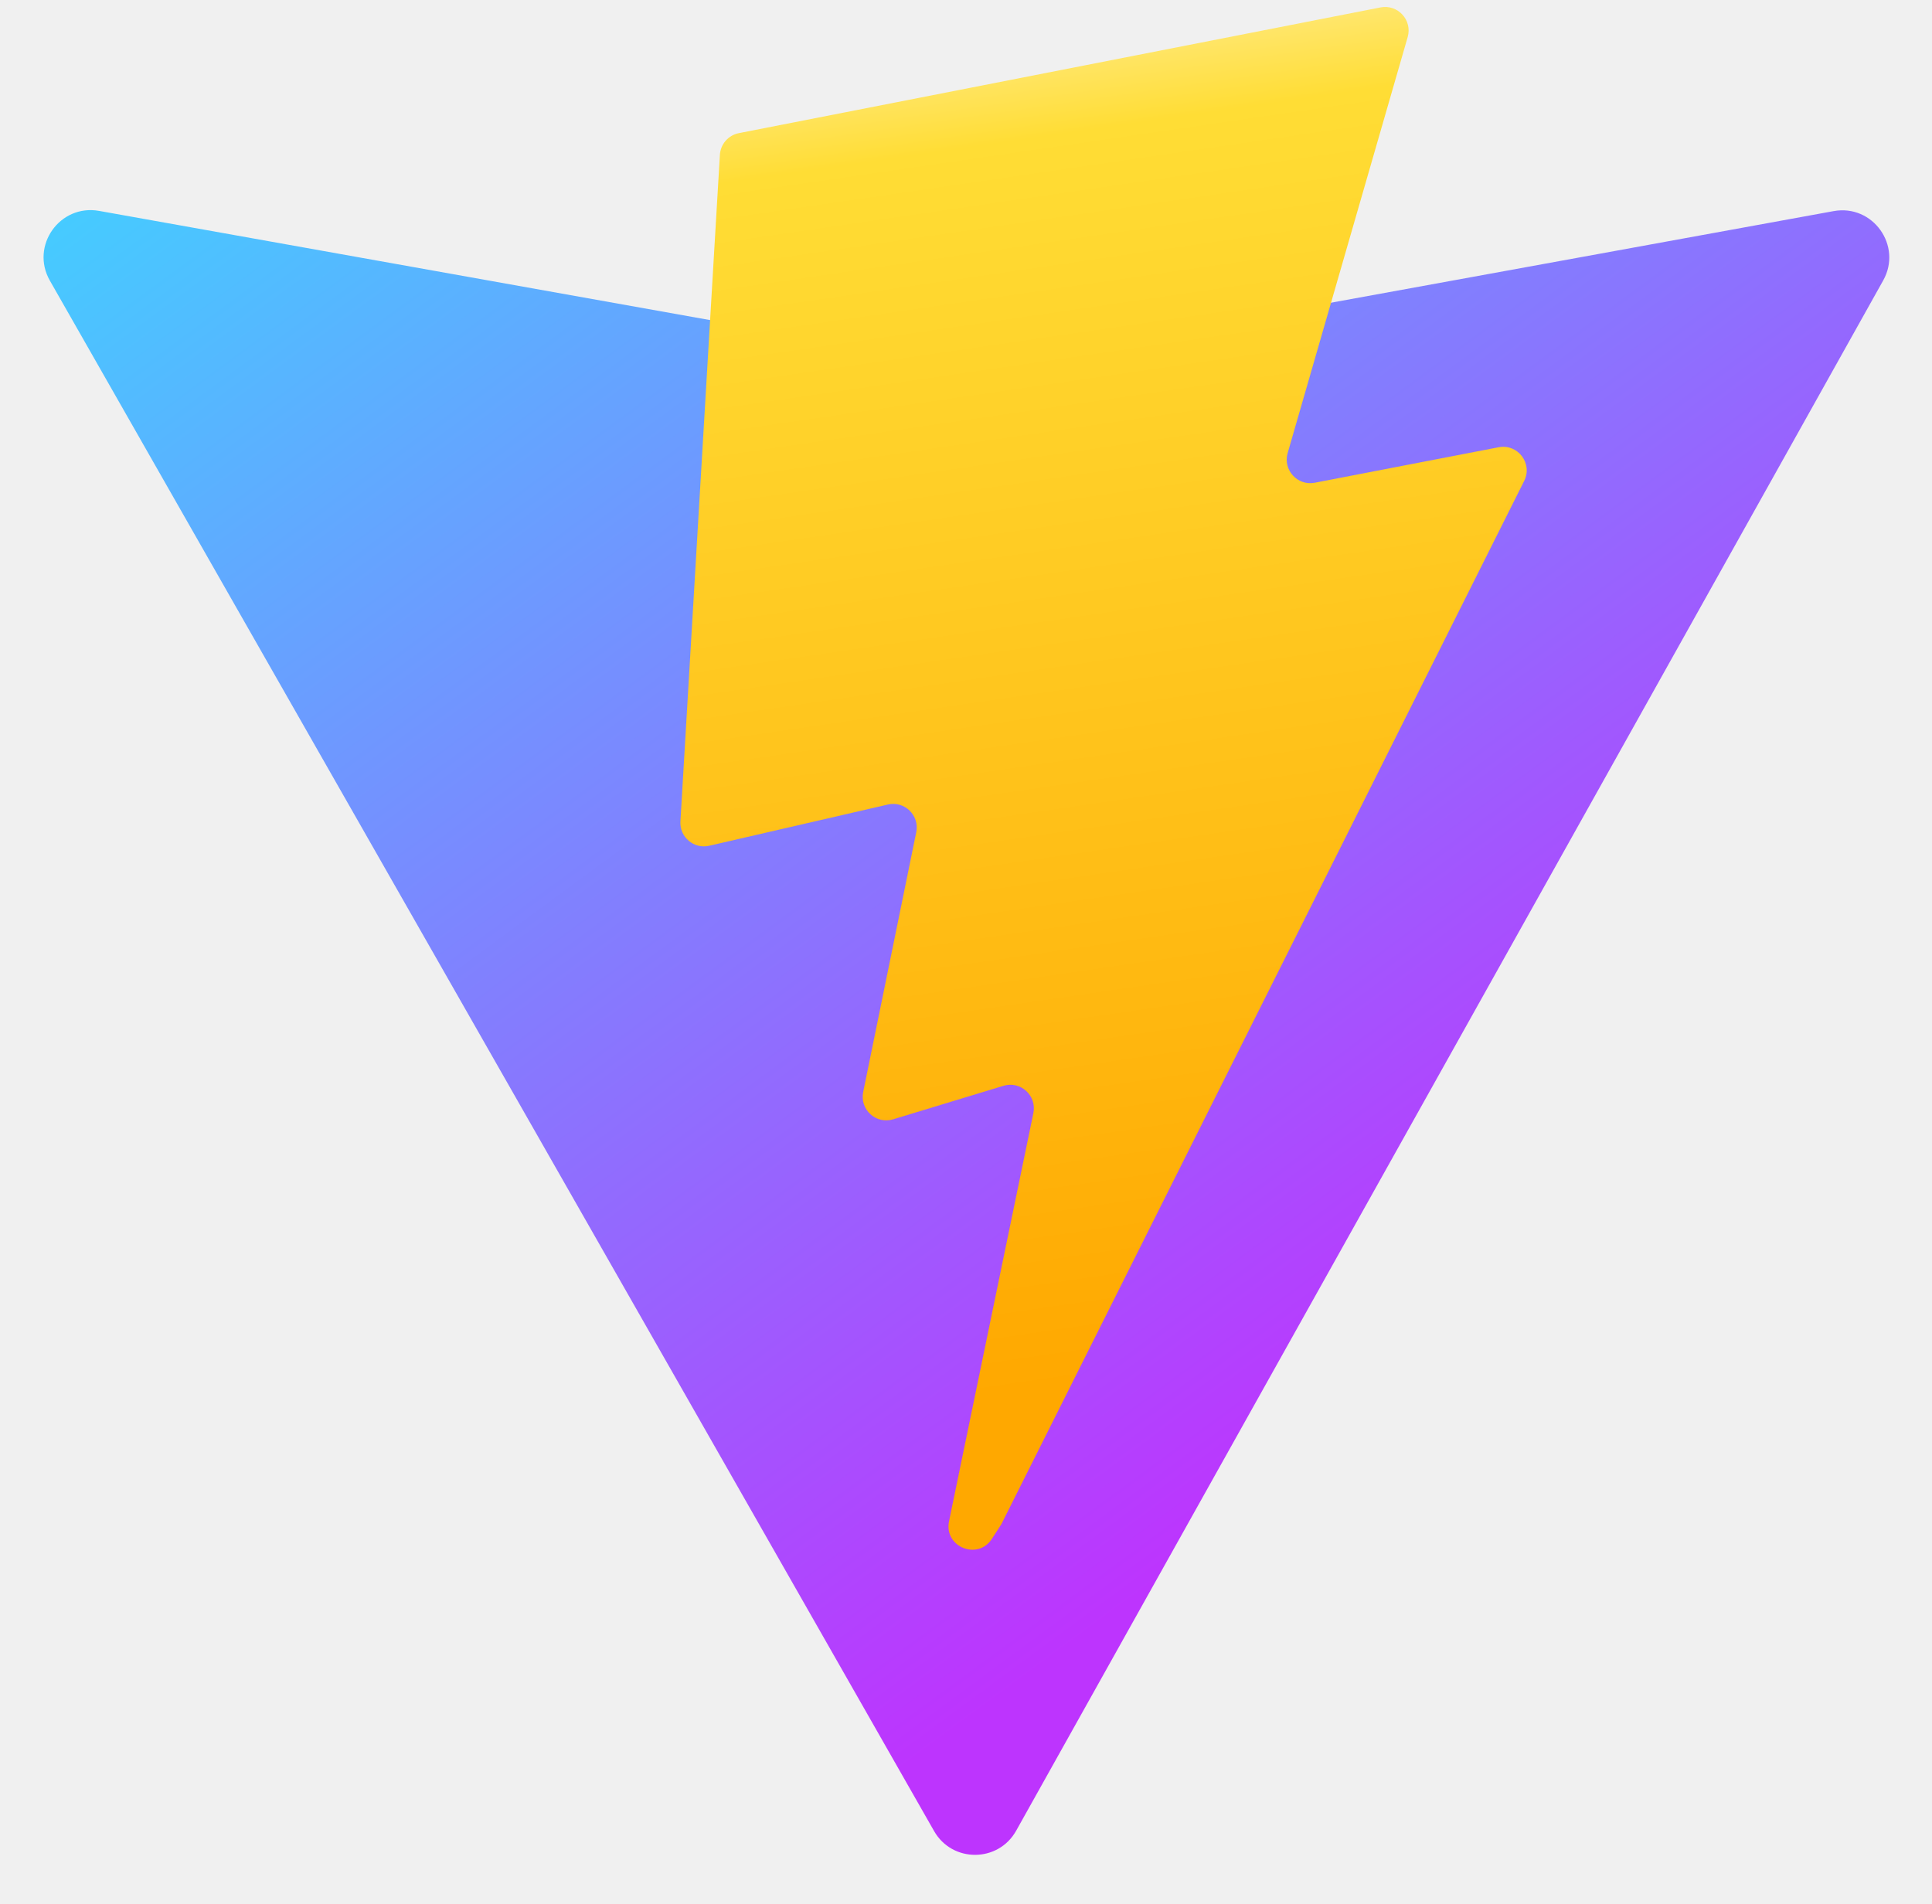
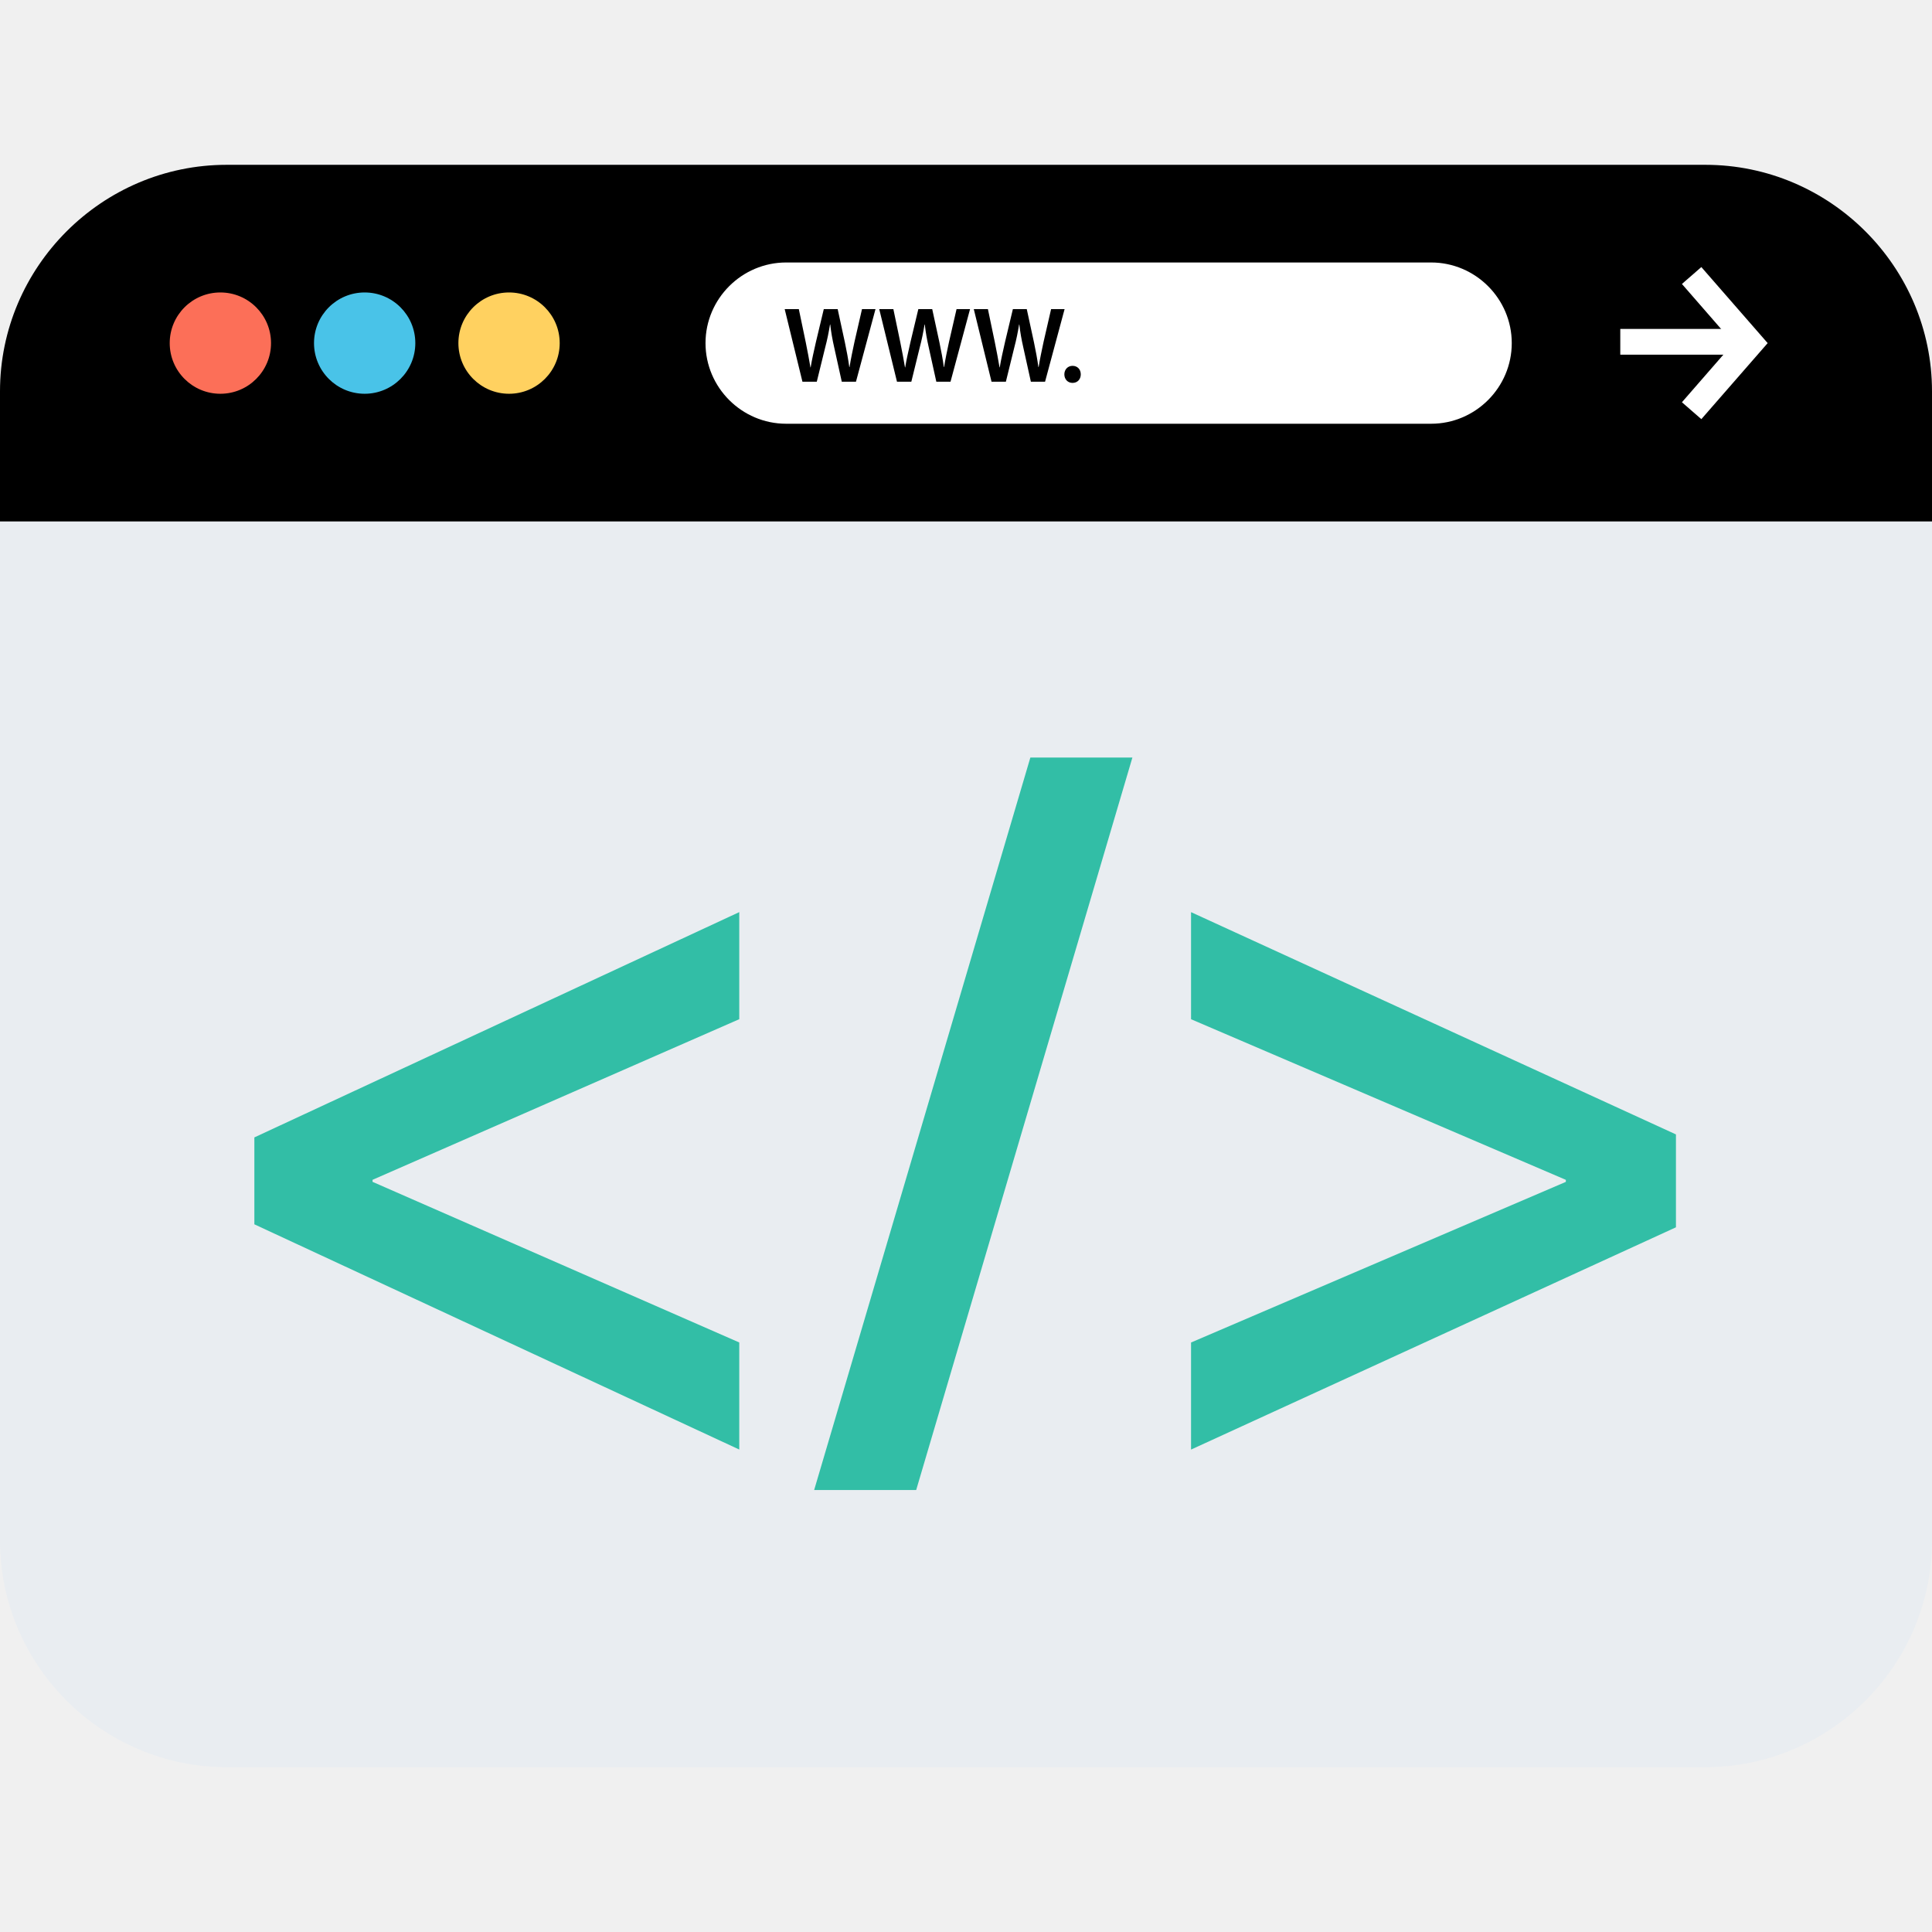
- <svg xmlns="http://www.w3.org/2000/svg" width="410" height="404" viewBox="0 0 410 404" fill="none">
-   <path d="M399.641 59.525L215.643 388.545C211.844 395.338 202.084 395.378 198.228 388.618L10.582 59.556C6.381 52.19 12.68 43.267 21.028 44.759L205.223 77.682C206.398 77.892 207.601 77.89 208.776 77.676L389.119 44.806C397.439 43.289 403.768 52.143 399.641 59.525Z" fill="url(#paint0_linear)" />
-   <path d="M292.965 1.574L156.801 28.255C154.563 28.694 152.906 30.59 152.771 32.866L144.395 174.33C144.198 177.662 147.258 180.248 150.51 179.498L188.42 170.749C191.967 169.931 195.172 173.055 194.443 176.622L183.18 231.775C182.422 235.487 185.907 238.661 189.532 237.56L212.947 230.446C216.577 229.344 220.065 232.527 219.297 236.242L201.398 322.875C200.278 328.294 207.486 331.249 210.492 326.603L212.5 323.5L323.454 102.072C325.312 98.365 322.108 94.137 318.036 94.923L279.014 102.454C275.347 103.161 272.227 99.746 273.262 96.158L298.731 7.867C299.767 4.273 296.636 0.855 292.965 1.574Z" fill="url(#paint1_linear)" />
-   <defs>
-     <linearGradient id="paint0_linear" x1="6" y1="33" x2="235" y2="344" gradientUnits="userSpaceOnUse">
-       <stop stop-color="#41D1FF" />
-       <stop offset="1" stop-color="#BD34FE" />
-     </linearGradient>
-     <linearGradient id="paint1_linear" x1="194.651" y1="8.818" x2="236.076" y2="292.989" gradientUnits="userSpaceOnUse">
-       <stop stop-color="#FFEA83" />
-       <stop offset="0.083" stop-color="#FFDD35" />
-       <stop offset="1" stop-color="#FFA800" />
-     </linearGradient>
-   </defs>
+ <svg xmlns="http://www.w3.org/2000/svg" version="1.1" id="Layer_1" x="0px" y="0px" viewBox="0 0 512 512" style="enable-background:new 0 0 512 512;" xml:space="preserve">
+   <path style="fill:#E9EDF1;" d="M451.952,468.32H60.048C27.024,468.32,0,441.296,0,408.272V103.728  C0,70.704,27.024,43.68,60.048,43.68h391.896c33.032,0,60.056,27.024,60.056,60.048v304.544  C512,441.296,484.976,468.32,451.952,468.32z" />
+   <path d="M512,138.184v-34.456c0-33.032-27.024-60.048-60.048-60.048H60.048C27.024,43.68,0,70.704,0,103.728v34.456L512,138.184  L512,138.184z" />
+   <circle style="fill:#FC6F58;" cx="58.4" cy="90.928" r="13.424" />
+   <circle style="fill:#49C3E8;" cx="96.64" cy="90.928" r="13.424" />
+   <circle style="fill:#FFD160;" cx="134.904" cy="90.928" r="13.424" />
+   <g>
+     <rect x="429.392" y="87.168" style="fill:#FFFFFF;" width="30.416" height="6.824" />
+     <polygon style="fill:#FFFFFF;" points="450.872,111.08 445.728,106.6 459.376,90.928 445.728,75.256 450.872,70.776    468.448,90.928  " />
+     <path style="fill:#FFFFFF;" d="M379.264,112.296H208.336c-11.752,0-21.368-9.616-21.368-21.368l0,0   c0-11.752,9.616-21.368,21.368-21.368h170.928c11.752,0,21.368,9.616,21.368,21.368l0,0   C400.632,102.68,391.016,112.296,379.264,112.296z" />
+   </g>
+   <path d="M212.656,101.16l-4.704-19.24h3.744l1.824,8.736c0.48,2.344,0.936,4.8,1.256,6.704h0.056c0.32-2.024,0.856-4.304,1.4-6.736  l2.08-8.704h3.68l1.92,8.856c0.48,2.28,0.88,4.424,1.16,6.504h0.064c0.336-2.12,0.8-4.304,1.304-6.656l2-8.704h3.576l-5.176,19.24  h-3.76l-2-9.056c-0.496-2.184-0.824-4.016-1.056-6.104h-0.064c-0.336,2.056-0.704,3.92-1.28,6.104l-2.224,9.056H212.656z" />
+   <path d="M237.712,101.16l-4.704-19.24h3.744l1.824,8.736c0.48,2.344,0.936,4.8,1.256,6.704h0.056c0.32-2.024,0.856-4.304,1.4-6.736  l2.08-8.704h3.68l1.92,8.856c0.48,2.28,0.88,4.424,1.16,6.504h0.064c0.336-2.12,0.8-4.304,1.304-6.656l2-8.704h3.576l-5.176,19.24  h-3.76l-2-9.056c-0.496-2.184-0.824-4.016-1.056-6.104h-0.064c-0.336,2.056-0.704,3.92-1.28,6.104l-2.224,9.056H237.712z" />
+   <path d="M262.768,101.16l-4.704-19.24h3.744l1.824,8.736c0.48,2.344,0.936,4.8,1.256,6.704h0.056c0.32-2.024,0.856-4.304,1.4-6.736  l2.08-8.704h3.68l1.92,8.856c0.48,2.28,0.88,4.424,1.16,6.504h0.064c0.336-2.12,0.8-4.304,1.304-6.656l2-8.704h3.576l-5.176,19.24  h-3.76l-2-9.056c-0.496-2.184-0.824-4.016-1.056-6.104h-0.064c-0.336,2.056-0.704,3.92-1.28,6.104l-2.224,9.056H262.768z" />
+   <path d="M282.064,99.208c0-1.304,0.92-2.256,2.176-2.256c1.28,0,2.176,0.92,2.176,2.256c0,1.296-0.864,2.264-2.176,2.264  C282.96,101.48,282.064,100.504,282.064,99.208z" />
+   <g>
+     <path style="fill:#32BEA6;" d="M67.408,301.424l128.504-59.704v28.376l-97.184,42.568v0.536l97.184,42.568v28.376L67.408,324.456   V301.424z" />
+     <path style="fill:#32BEA6;" d="M215.76,394.864l57.296-194.104h27.04L242.8,394.864H215.76z" />
+     <path style="fill:#32BEA6;" d="M444.144,325.248L315.64,384.152v-28.376l99.328-42.568v-0.536l-99.328-42.568v-28.376   l128.504,58.904V325.248z" />
+   </g>
+   <g>
+ </g>
+   <g>
+ </g>
+   <g>
+ </g>
+   <g>
+ </g>
+   <g>
+ </g>
+   <g>
+ </g>
+   <g>
+ </g>
+   <g>
+ </g>
+   <g>
+ </g>
+   <g>
+ </g>
+   <g>
+ </g>
+   <g>
+ </g>
+   <g>
+ </g>
+   <g>
+ </g>
+   <g>
+ </g>
</svg>
